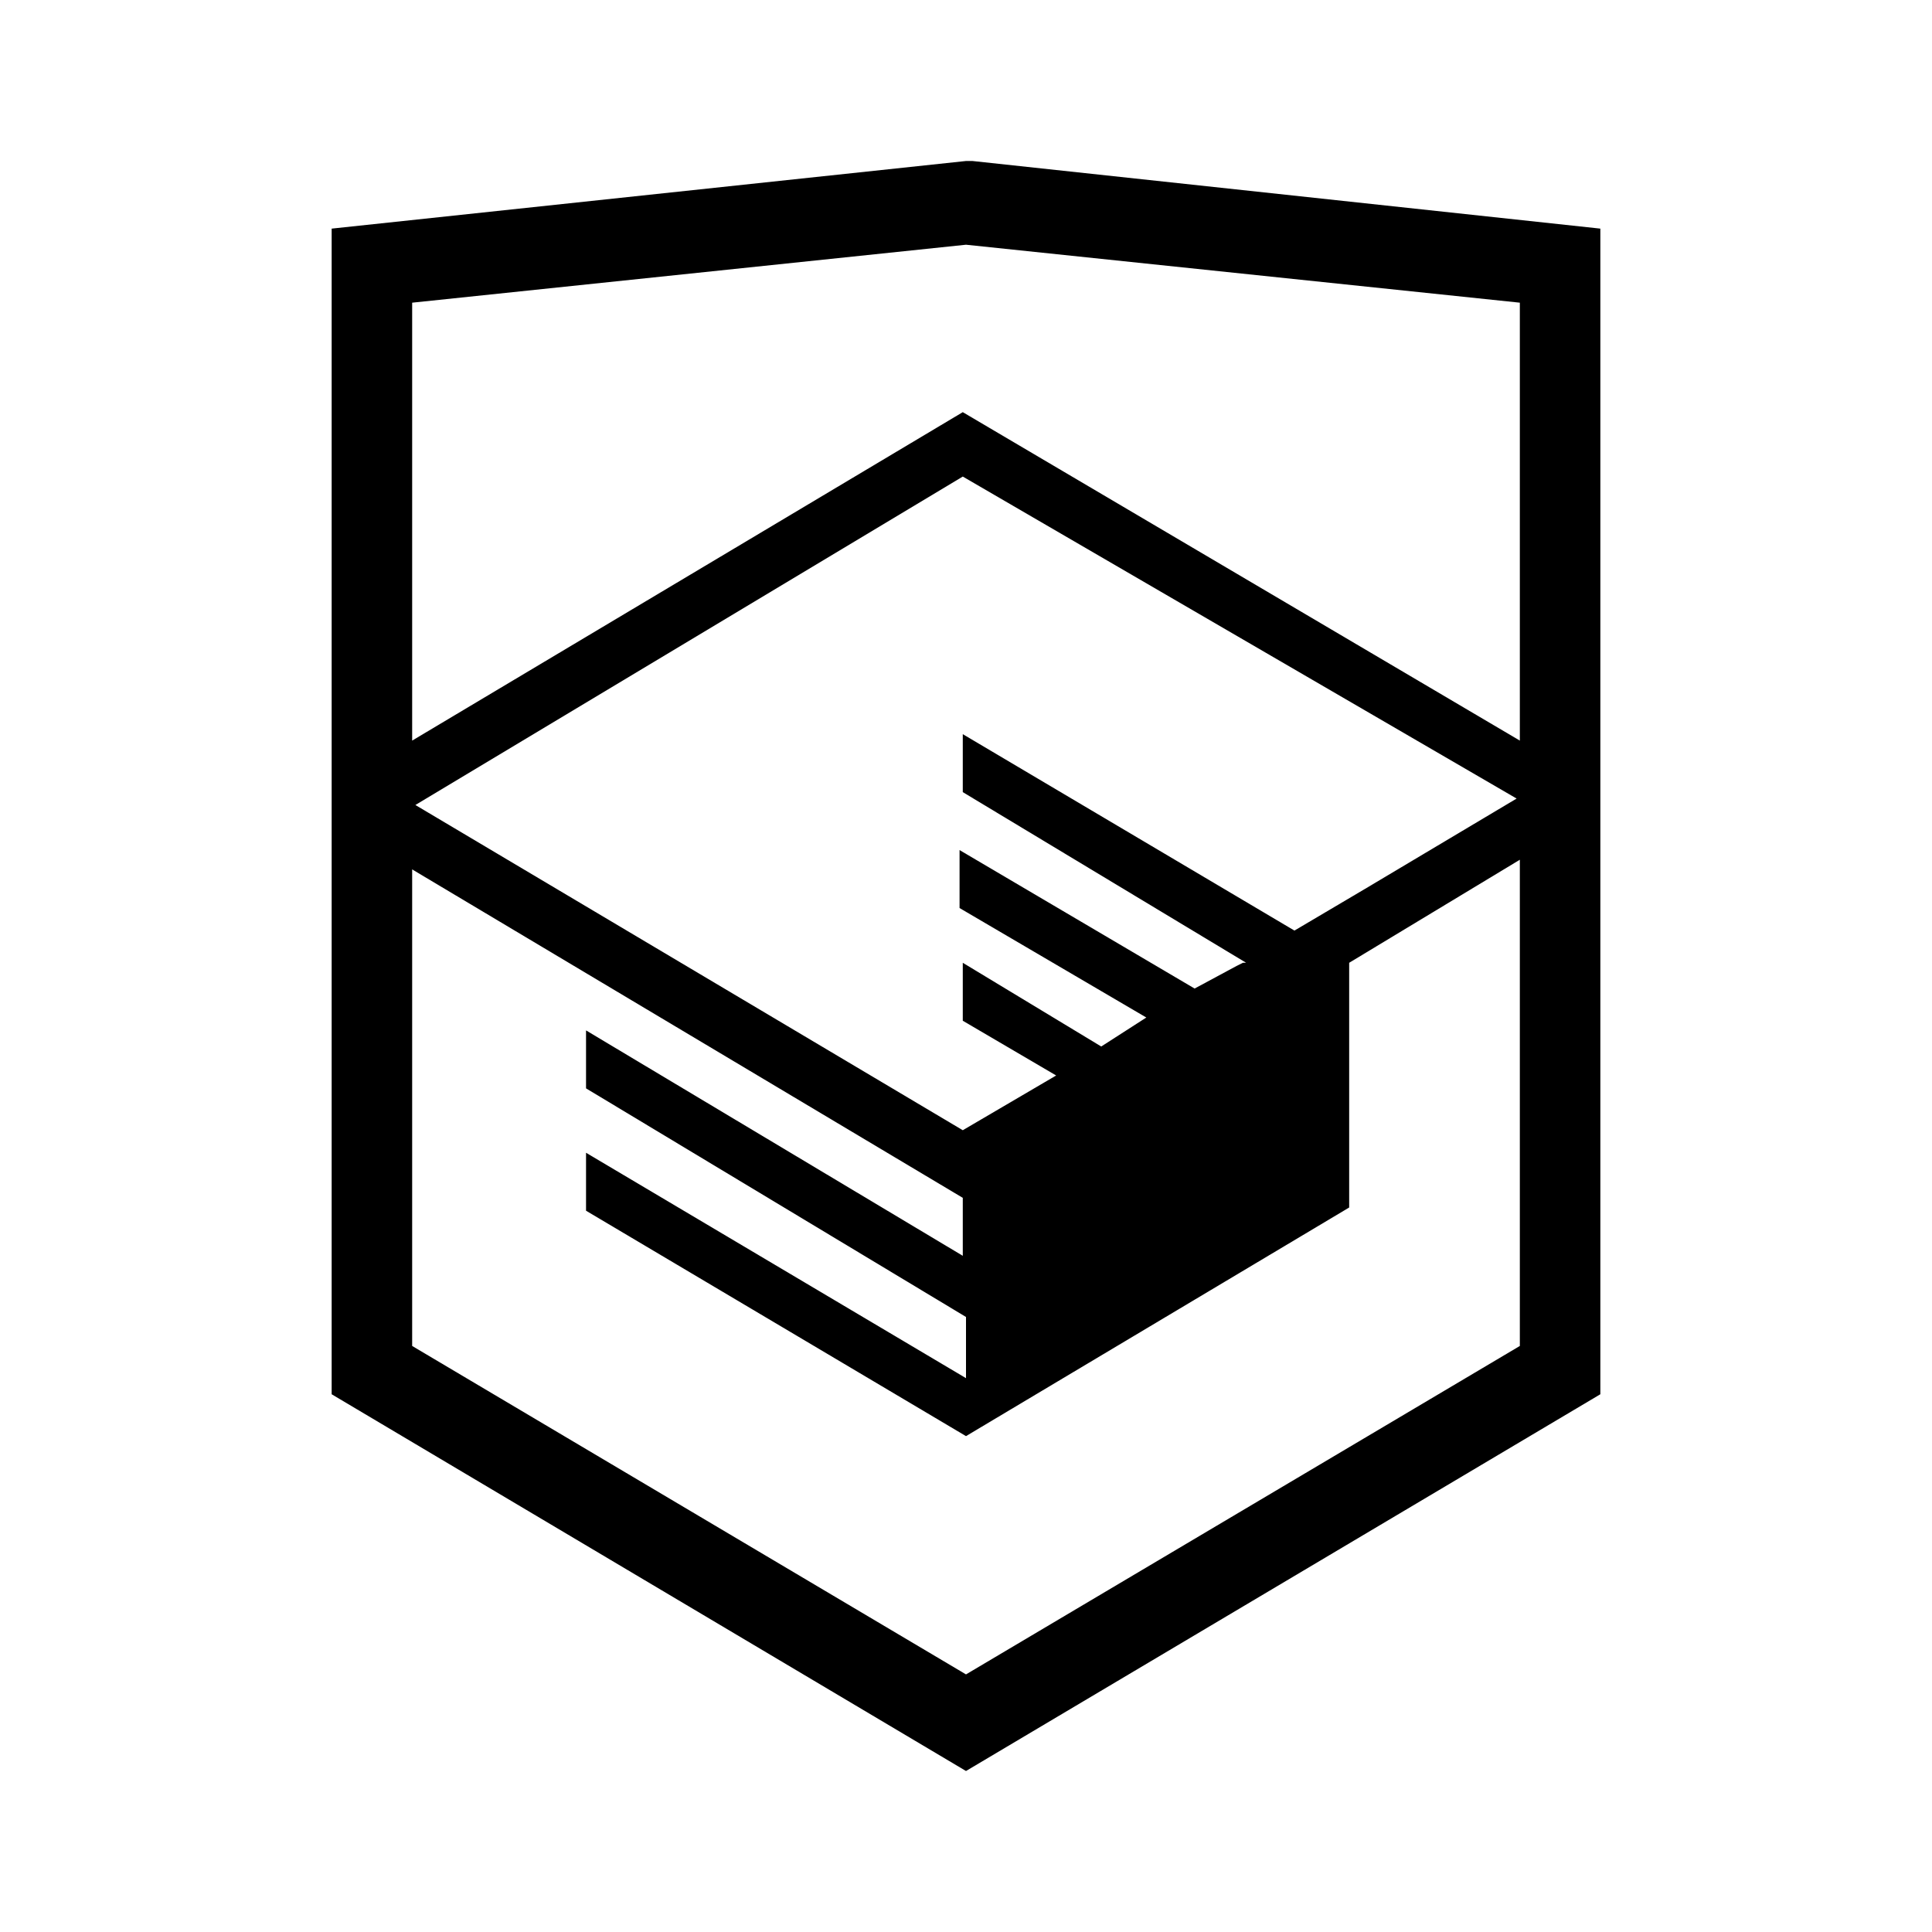
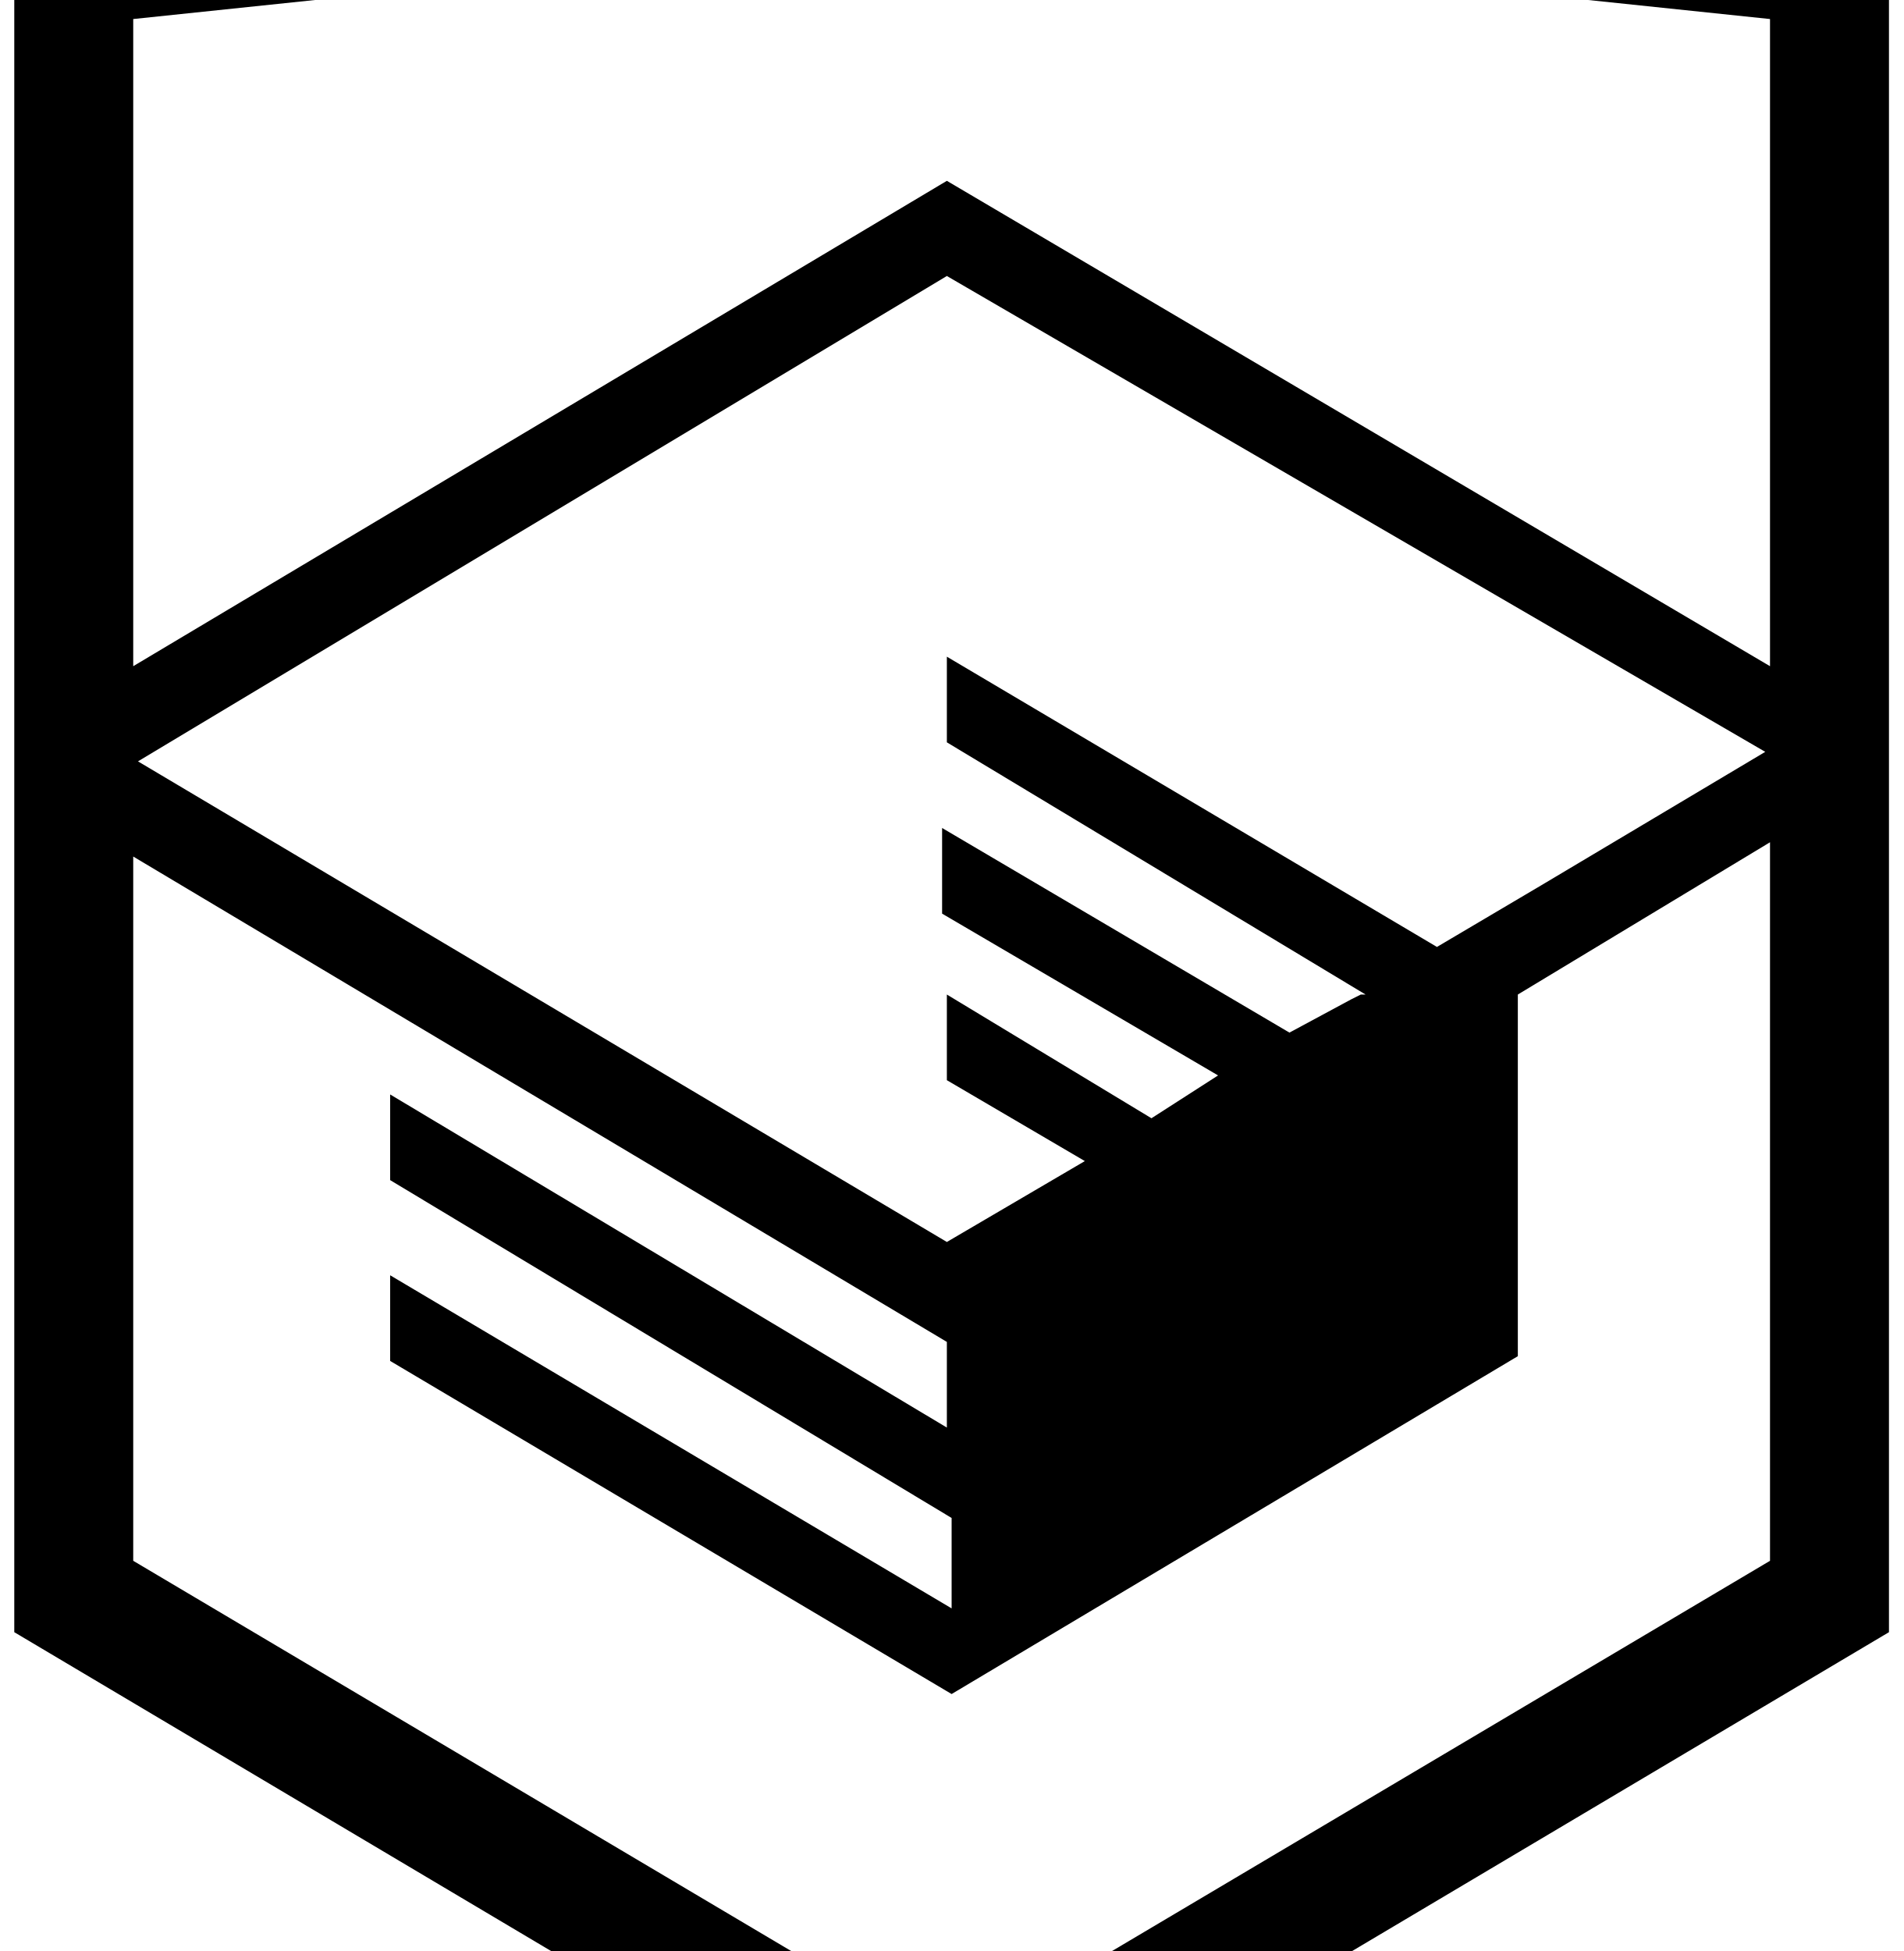
- <svg xmlns="http://www.w3.org/2000/svg" viewBox="0 0 60 60">
+ <svg xmlns="http://www.w3.org/2000/svg" viewBox="10 9 40 41">
  <path d="M30.2 5h-.2l-19.7 2.1v36.2l19.7 11.7 19.7-11.7v-36.2l-19.5-2.1zm17 36.8l-17.2 10.2-17.2-10.2v-14.8l17.1 10.2v1.8l-11.7-7v1.8l11.8 7.1v1.9l-11.8-7v1.8l11.8 7 11.9-7.1v-7.6l5.3-3.2v15.1zm-.1-17l-4.7 2.8-2.2 1.3-10.3-6.1v1.8l8.8 5.3h-.1l-.2.1-1.3.7-7.3-4.3v1.8l5.8 3.4-1.4.9-4.3-2.6v1.8l2.9 1.7-2.9 1.7-17-10.1 17-10.2 17.2 10zm.1-1.8l-17.3-10.2-17.1 10.2v-13.6l17.2-1.8 17.2 1.8v13.6z" />
</svg>
